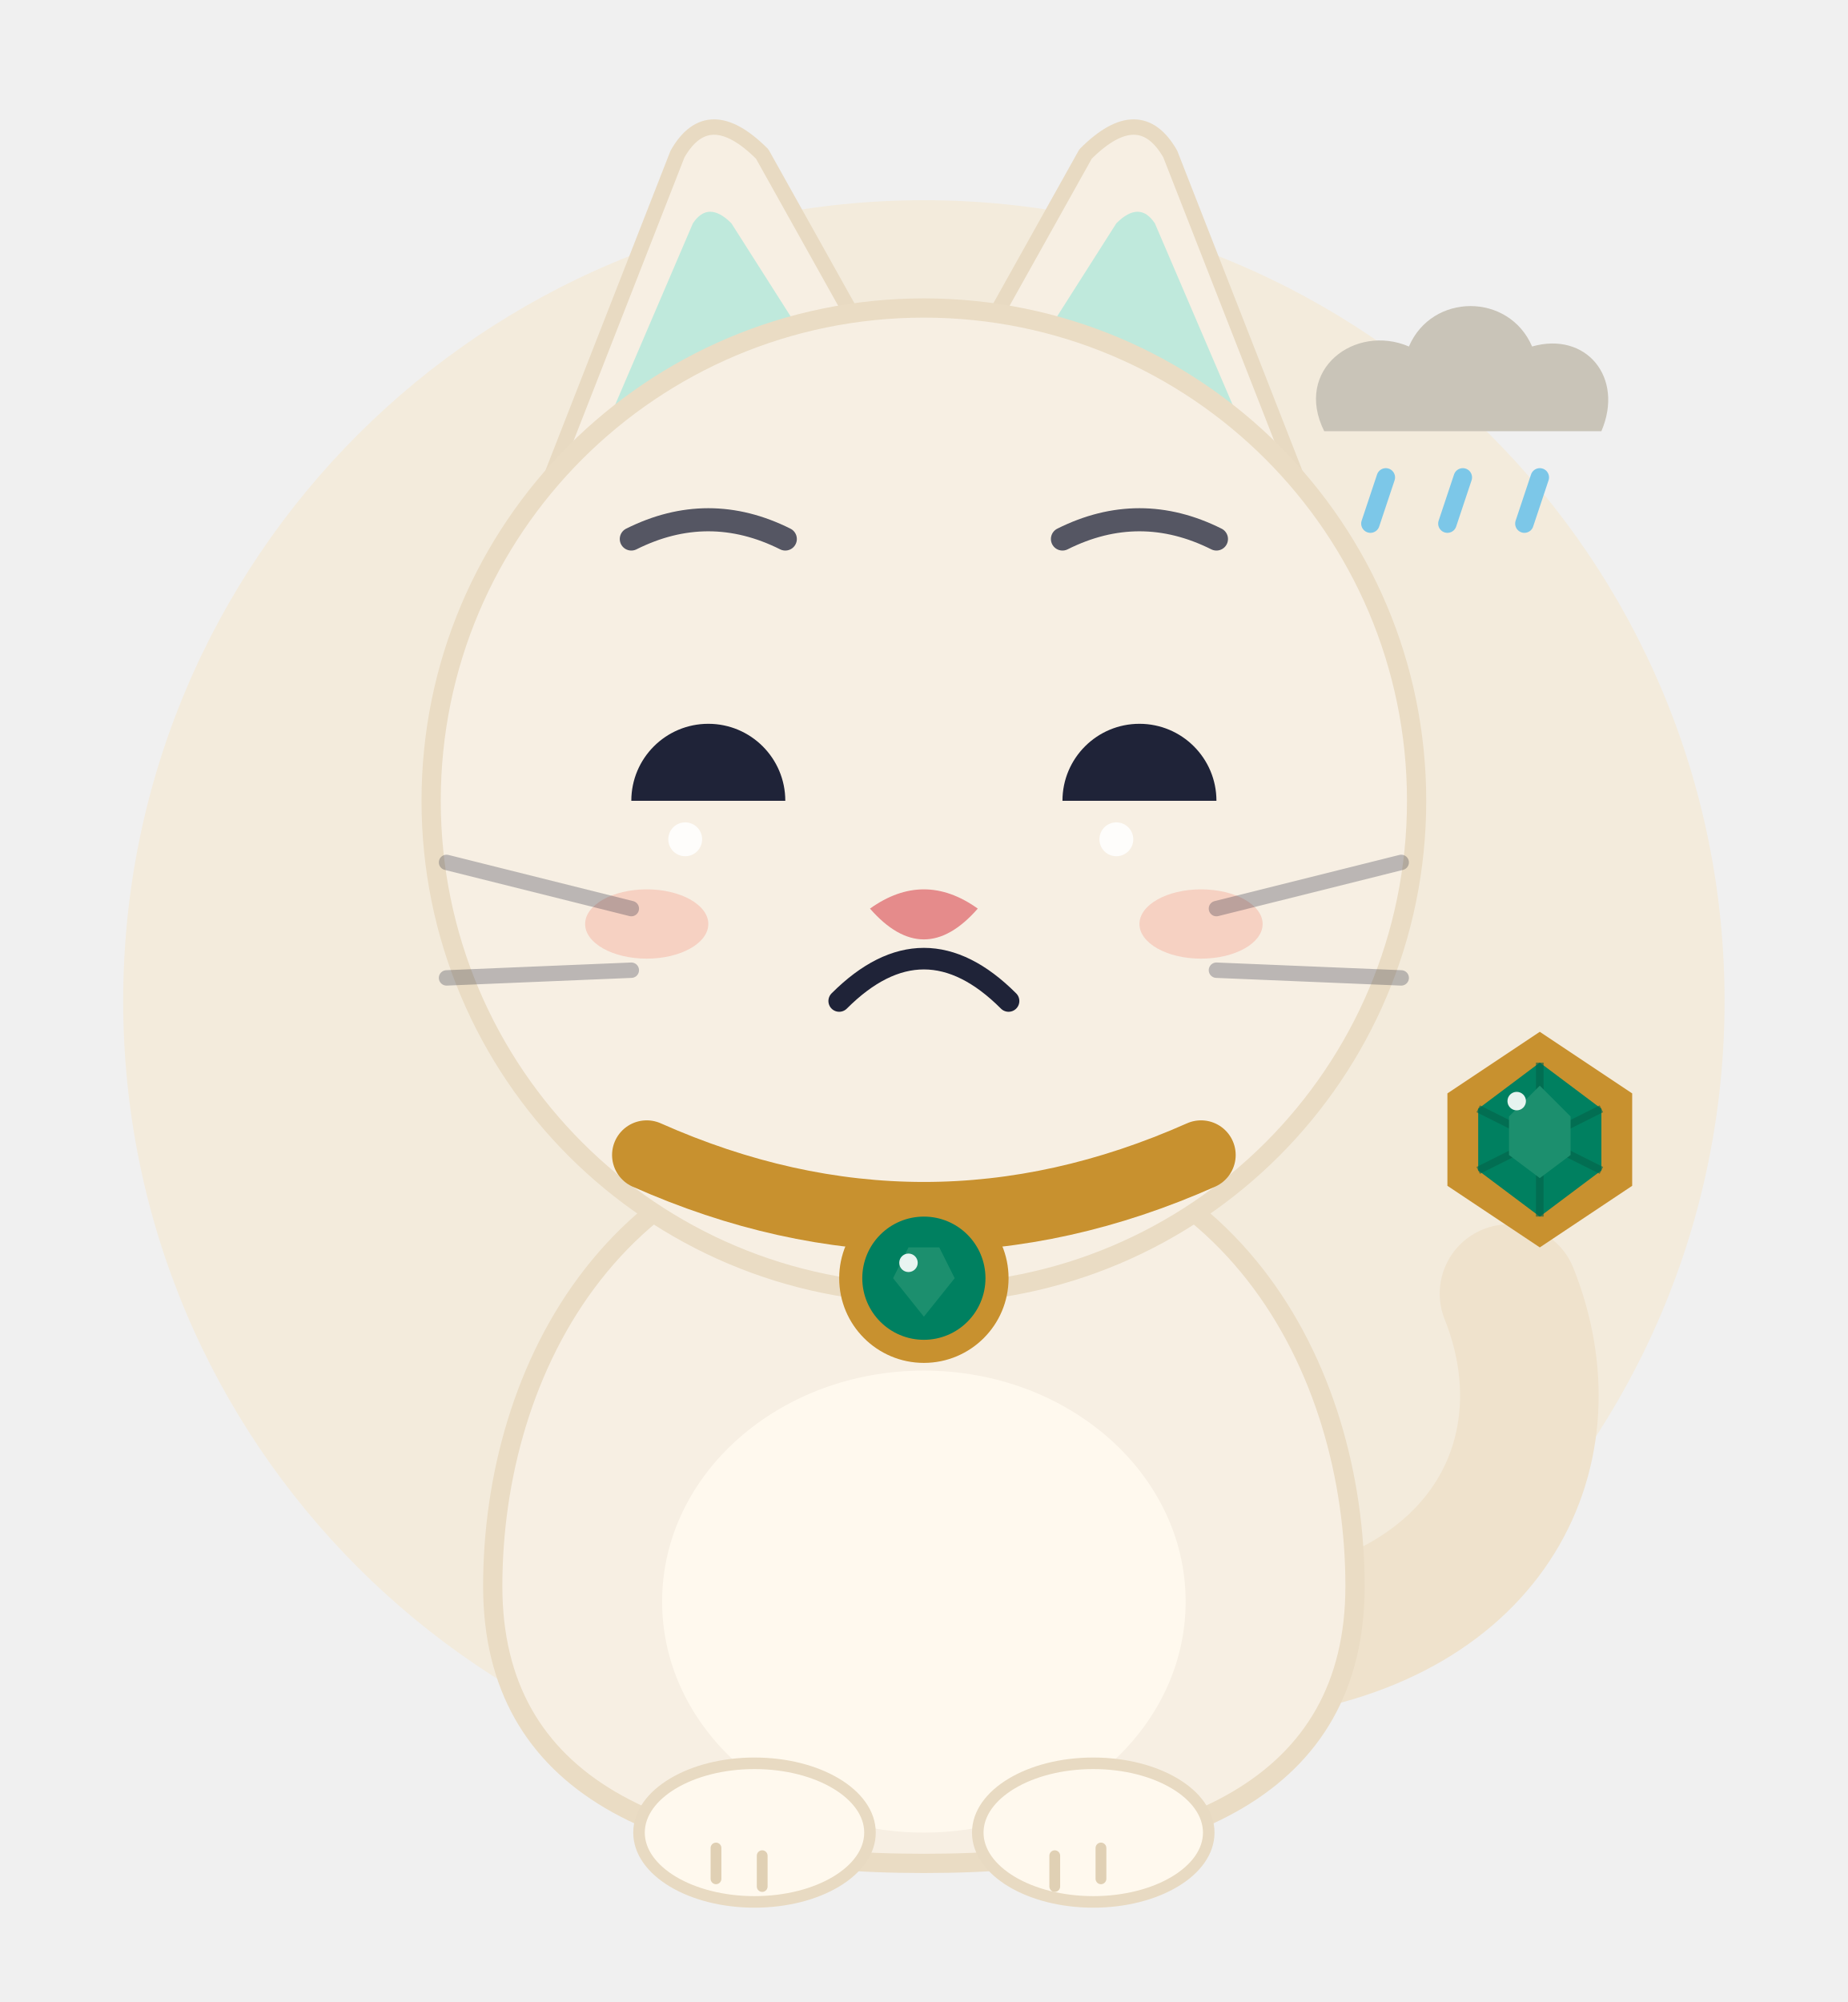
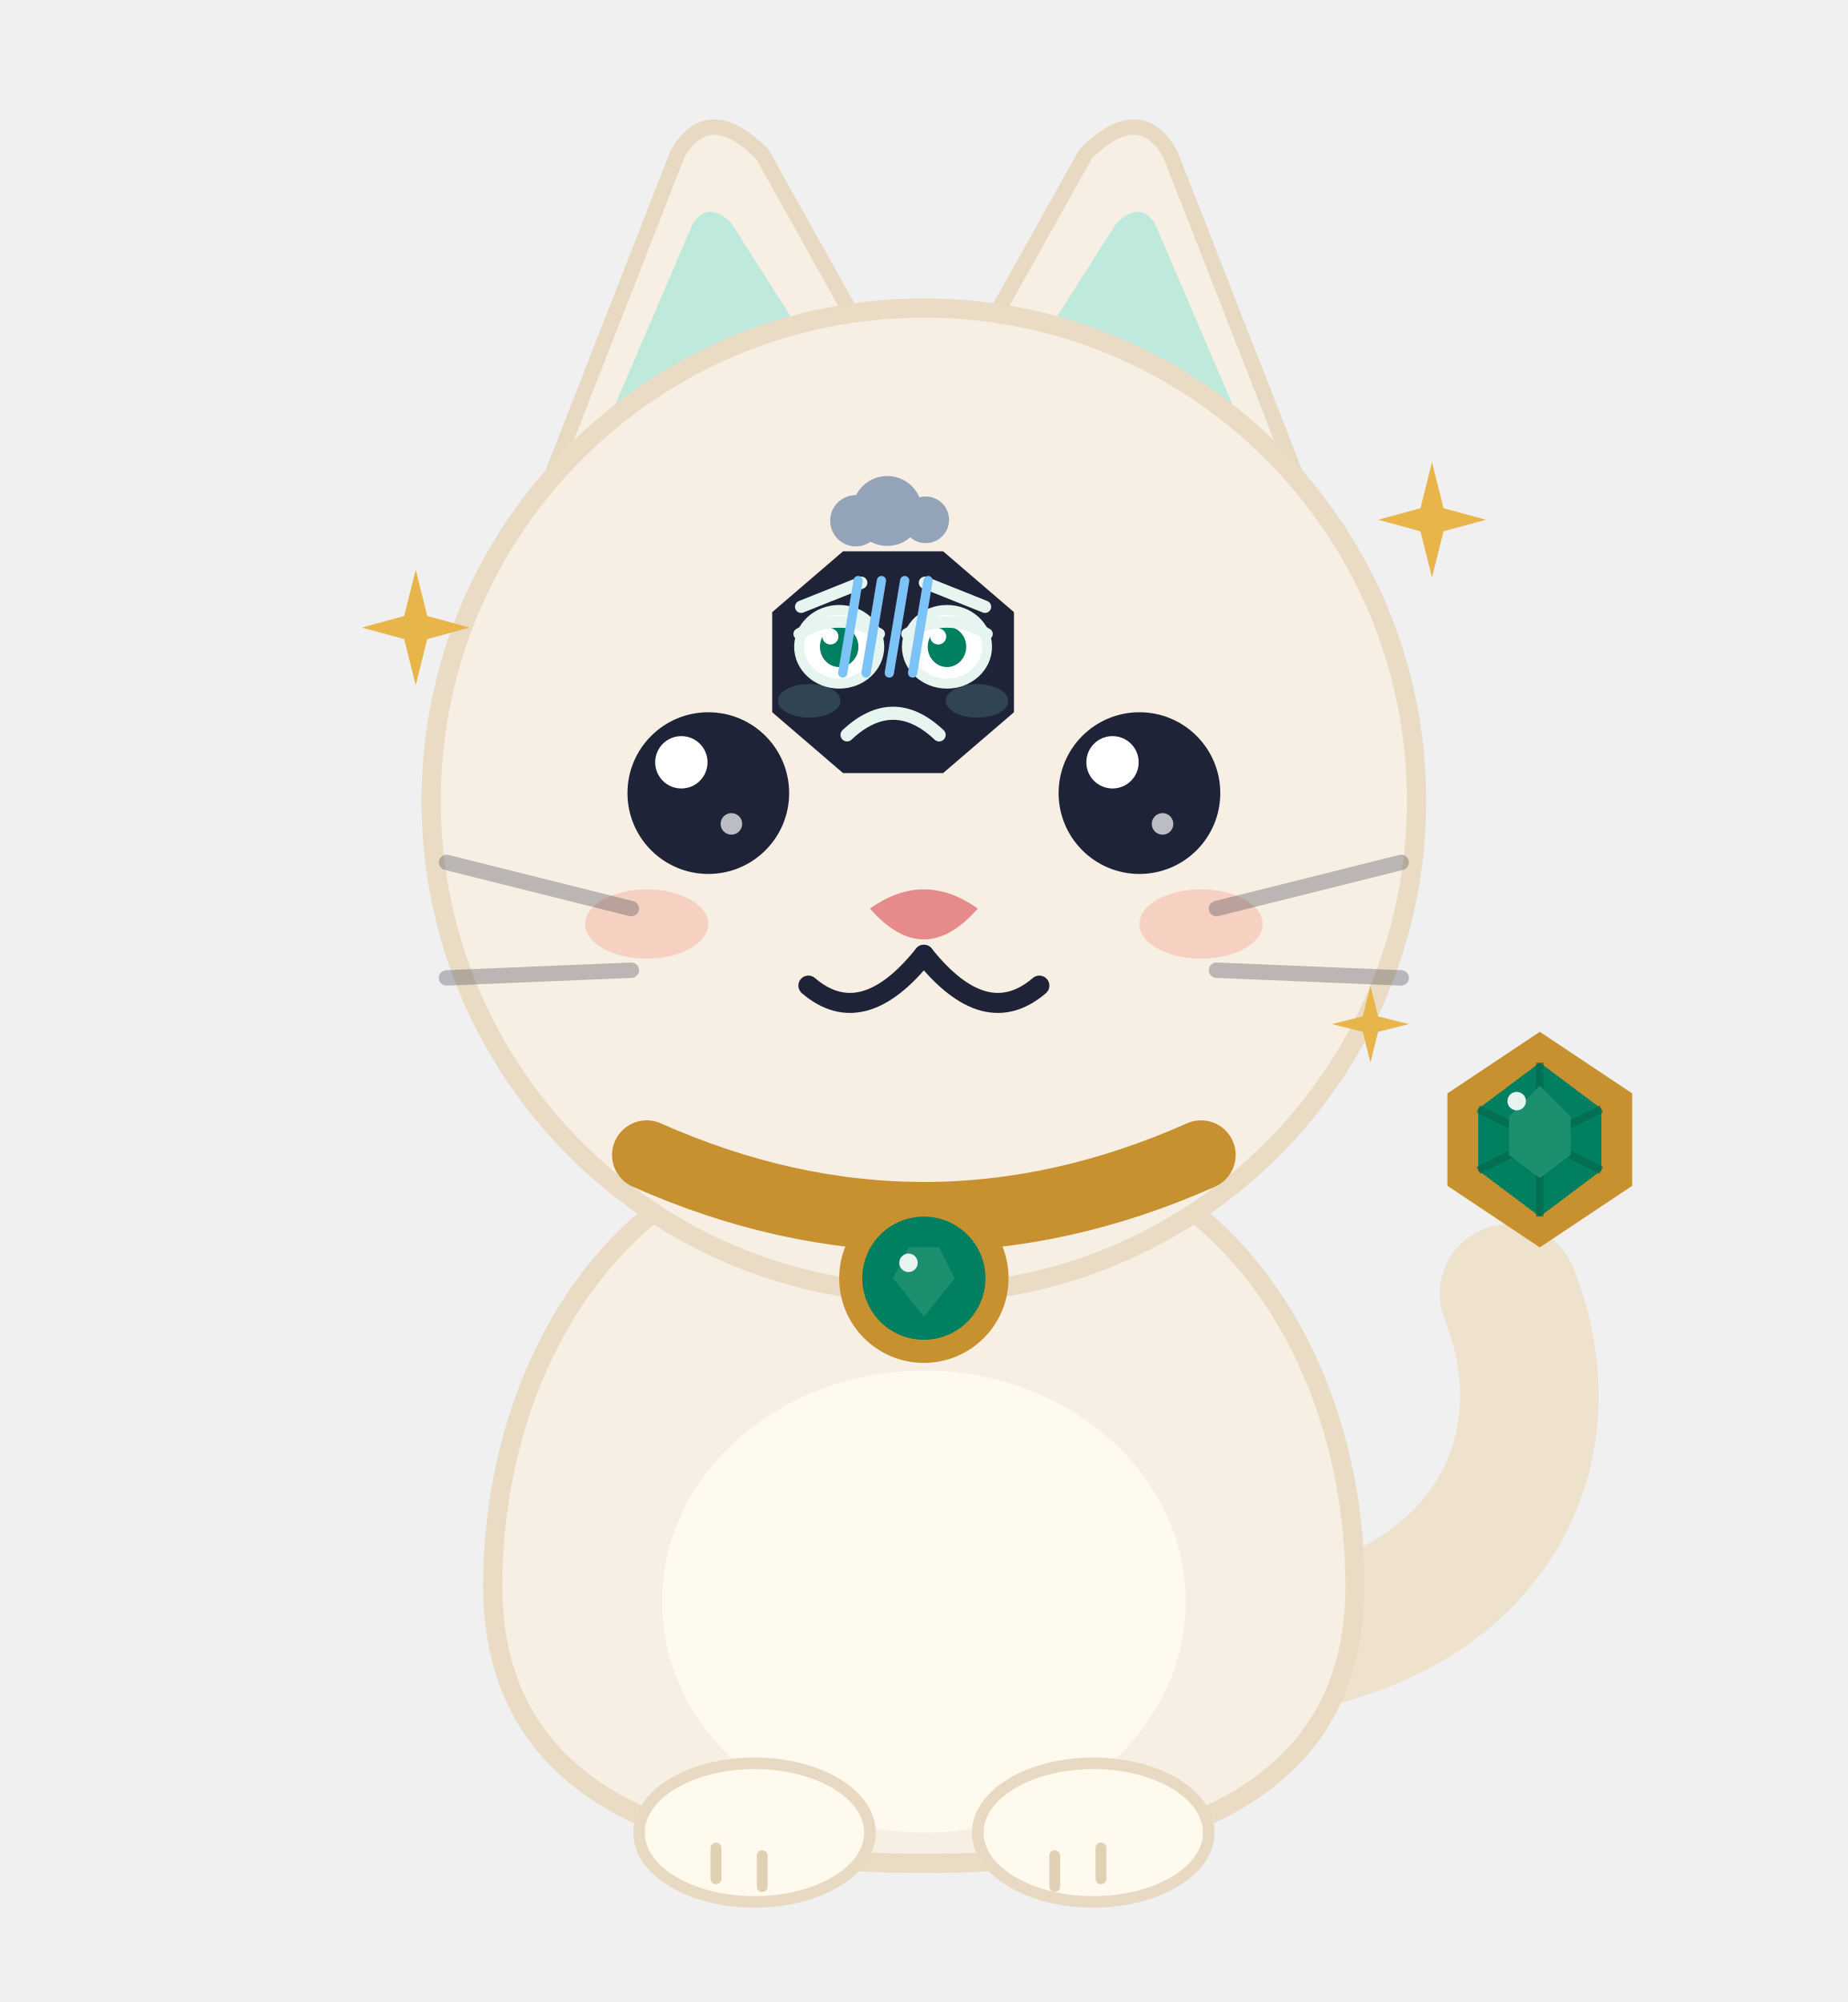
- <svg xmlns="http://www.w3.org/2000/svg" viewBox="0 0 240 260" width="96" height="104" role="img" aria-label="Lumi · 沮丧 Depressed">
-   <style>.ex-motion { animation: ex-bob 3.2s ease-in-out infinite; transform-box: fill-box; transform-origin: 50% 50%; }
+ <svg xmlns="http://www.w3.org/2000/svg" viewBox="0 0 240 260" width="240" height="260" role="img" aria-label="Lumi · 沮丧 Depressed">
+   <style>
+ .ex-motion { animation: ex-slump 4.2s ease-in-out infinite; transform-box: fill-box; transform-origin: 50% 50%; }
.ex-anim-tear { animation: ex-tear 1.8s ease-in infinite; transform-box: fill-box; transform-origin: center; }
.ex-anim-sweat { animation: ex-tear 1.5s ease-in infinite; transform-box: fill-box; transform-origin: center; }
.ex-anim-heart { animation: ex-heart 2.2s ease-out infinite; transform-box: fill-box; transform-origin: center; }
.ex-anim-spark { animation: ex-spark 1.9s ease-in-out infinite; transform-box: fill-box; transform-origin: center; }
.ex-anim-rain { animation: ex-rain 1.4s linear infinite; transform-box: fill-box; transform-origin: center; }
.ex-anim-confetti { animation: ex-confetti 2.4s linear infinite; transform-box: fill-box; transform-origin: center; }
.ex-anim-pulse { animation: ex-pulse 1.6s ease-in-out infinite; transform-box: fill-box; transform-origin: center; }
.ex-anim-knock { animation: ex-knock 0.55s ease-in-out infinite; transform-box: fill-box; transform-origin: center; }
.ex-anim-knockline { animation: ex-knockline 0.55s ease-out infinite; transform-box: fill-box; transform-origin: center; }
.ex-anim-palm { animation: ex-palm 0.9s ease-in-out infinite; transform-box: fill-box; transform-origin: center; }
.ex-anim-steam { animation: ex-steam 1.8s ease-out infinite; transform-box: fill-box; transform-origin: center; }
.ex-anim-shock { animation: ex-shock 0.5s ease-in-out infinite; transform-box: fill-box; transform-origin: center; }
.ex-anim-please { animation: ex-please 1.4s ease-in-out infinite; transform-box: fill-box; transform-origin: center; }
.ex-anim-drift { animation: ex-drift 4.5s ease-in-out infinite; transform-box: fill-box; transform-origin: center; }
- @keyframes ex-bob { 0%,100% { transform: translateY(0); } 50% { transform: translateY(-1.66px); } }
+ @keyframes ex-slump { 0%,100% { transform: translateY(0); } 50% { transform: translateY(1.66px); } }
@keyframes ex-tear { 0% { transform: translateY(0); opacity: 0; } 18% { opacity: 1; } 100% { transform: translateY(8px); opacity: 0; } }
@keyframes ex-heart { 0% { transform: translateY(0) scale(.65); opacity: 0; } 20% { opacity: 1; } 100% { transform: translateY(-10px) scale(1.15); opacity: 0; } }
@keyframes ex-spark { 0%,100% { transform: scale(.6) rotate(0deg); opacity: .3; } 50% { transform: scale(1.15) rotate(25deg); opacity: 1; } }
@keyframes ex-rain { 0% { transform: translateY(0); opacity: 0; } 20% { opacity: 1; } 100% { transform: translateY(8px); opacity: 0; } }
@keyframes ex-confetti { 0% { transform: translateY(-4px) rotate(0deg); opacity: 1; } 100% { transform: translateY(14px) rotate(200deg); opacity: 0; } }
@keyframes ex-pulse { 0%,100% { transform: scale(1); opacity: .35; } 50% { transform: scale(1.18); opacity: .7; } }
@keyframes ex-knock { 0%,100% { transform: translateX(3px); } 35% { transform: translateX(0); } }
@keyframes ex-knockline { 0%,100% { transform: scaleX(.6); opacity: .35; } 35% { transform: scaleX(1); opacity: 1; } }
@keyframes ex-palm { 0%,100% { transform: translateY(0) rotate(0deg); } 50% { transform: translateY(-1px) rotate(-4deg); } }
@keyframes ex-steam { 0% { transform: translateY(0); opacity: .7; } 100% { transform: translateY(-7px); opacity: 0; } }
@keyframes ex-shock { 0%,100% { transform: scaleX(.7); opacity: .4; } 50% { transform: scaleX(1.25); opacity: 1; } }
@keyframes ex-please { 0%,100% { transform: translateY(0); } 50% { transform: translateY(-1.5px); } }
@keyframes ex-drift { 0%,100% { transform: translateY(0); } 50% { transform: translateY(-1.5px); } }
@media (prefers-reduced-motion: reduce) {
  .ex-motion, [class*="ex-anim-"] { animation: none !important; }
- }</style>
+ }
+ </style>
  <g class="ex-motion ex-depressed">
-     <circle cx="120" cy="130" r="104" fill="#F3EBDC" />
-     <path d="M 164 214 C 194 210 204 188 196 168" fill="none" stroke="#EFE2CC" stroke-width="18" stroke-linecap="round" />
-     <polygon points="200,134 212,142 212,154 200,162 188,154 188,142" fill="#C8912F" />
-     <polygon points="200,138 208,144 208,152 200,158 192,152 192,144" fill="#008060" />
-     <path d="M 200 138 L 200 158 M 192 144 L 208 152 M 208 144 L 192 152" stroke="#04634a" stroke-width="1" opacity="0.6" />
-     <polygon points="200,141 204,145 204,150 200,153 196,150 196,145" fill="#1C8F6E" />
-     <circle cx="197" cy="143" r="1.2" fill="#ffffff" opacity="0.9" />
-     <path d="M 120 146 C 160 146 176 178 176 206 C 176 232 154 242 120 242 C 86 242 64 232 64 206 C 64 178 80 146 120 146 Z" fill="#F7EFE3" stroke="#EADCC4" stroke-width="2.5" />
-     <ellipse cx="120" cy="208" rx="34" ry="30" fill="#FFF9EE" />
-     <ellipse cx="98" cy="238" rx="15" ry="9" fill="#FFF9EE" stroke="#E8DAC2" stroke-width="1.5" />
-     <ellipse cx="142" cy="238" rx="15" ry="9" fill="#FFF9EE" stroke="#E8DAC2" stroke-width="1.5" />
-     <g stroke="#E0D0B4" stroke-width="1.4" stroke-linecap="round">
-       <path d="M 93 240 L 93 244" />
-       <path d="M 99 241 L 99 245" />
-       <path d="M 137 241 L 137 245" />
-       <path d="M 143 240 L 143 244" />
+     <g class="ex-base">
+       <path d="M 164 214 C 194 210 204 188 196 168" fill="none" stroke="#EFE2CC" stroke-width="18" stroke-linecap="round" />
+       <polygon points="200,134 212,142 212,154 200,162 188,154 188,142" fill="#C8912F" />
+       <polygon points="200,138 208,144 208,152 200,158 192,152 192,144" fill="#008060" />
+       <path d="M 200 138 L 200 158 M 192 144 L 208 152 M 208 144 L 192 152" stroke="#04634a" stroke-width="1" opacity="0.6" />
+       <polygon points="200,141 204,145 204,150 200,153 196,150 196,145" fill="#1C8F6E" />
+       <circle cx="197" cy="143" r="1.2" fill="#ffffff" opacity="0.9" />
+       <path d="M 120 146 C 160 146 176 178 176 206 C 176 232 154 242 120 242 C 86 242 64 232 64 206 C 64 178 80 146 120 146 Z" fill="#F7EFE3" stroke="#EADCC4" stroke-width="2.5" />
+       <ellipse cx="120" cy="208" rx="34" ry="30" fill="#FFF9EE" />
+       <ellipse cx="98" cy="238" rx="15" ry="9" fill="#FFF9EE" stroke="#E8DAC2" stroke-width="1.5" />
+       <ellipse cx="142" cy="238" rx="15" ry="9" fill="#FFF9EE" stroke="#E8DAC2" stroke-width="1.5" />
+       <g stroke="#E0D0B4" stroke-width="1.4" stroke-linecap="round">
+         <path d="M 93 240 L 93 244" />
+         <path d="M 99 241 L 99 245" />
+         <path d="M 137 241 L 137 245" />
+         <path d="M 143 240 L 143 244" />
+       </g>
+       <path d="M 70 66 L 88 20 Q 92 13 99 20 L 118 54 Z" fill="#F7EFE3" stroke="#E8DAC2" stroke-width="2" stroke-linejoin="round" />
+       <path d="M 170 66 L 152 20 Q 148 13 141 20 L 122 54 Z" fill="#F7EFE3" stroke="#E8DAC2" stroke-width="2" stroke-linejoin="round" />
+       <path d="M 78 57 L 90 29 Q 92 26 95 29 L 109 51 Z" fill="#BFE9DC" />
+       <path d="M 162 57 L 150 29 Q 148 26 145 29 L 131 51 Z" fill="#BFE9DC" />
+       <circle cx="120" cy="104" r="64" fill="#F7EFE3" stroke="#EADCC4" stroke-width="2.5" />
+       <circle cx="148" cy="103" r="10.5" fill="#1F2338" />
+       <circle cx="144.5" cy="99" r="3.4" fill="#ffffff" />
+       <circle cx="151" cy="107" r="1.4" fill="#ffffff" opacity="0.7" />
+       <circle cx="92" cy="103" r="10.5" fill="#1F2338" />
+       <circle cx="88.5" cy="99" r="3.4" fill="#ffffff" />
+       <circle cx="95" cy="107" r="1.4" fill="#ffffff" opacity="0.7" />
+       <path d="M 113 118 Q 120 113 127 118 Q 120 126 113 118 Z" fill="#E58B8B" />
+       <path d="M 120 124 Q 112 134 105 128" fill="none" stroke="#1F2338" stroke-width="2.6" stroke-linecap="round" />
+       <path d="M 120 124 Q 128 134 135 128" fill="none" stroke="#1F2338" stroke-width="2.6" stroke-linecap="round" />
+       <ellipse cx="84" cy="120" rx="8" ry="4.5" fill="#F5B8A8" opacity="0.55" />
+       <ellipse cx="156" cy="120" rx="8" ry="4.5" fill="#F5B8A8" opacity="0.55" />
+       <g stroke="#1F2338" stroke-width="2" stroke-linecap="round" opacity="0.28">
+         <path d="M 82 118 L 58 112" />
+         <path d="M 82 126 L 58 127" />
+         <path d="M 158 118 L 182 112" />
+         <path d="M 158 126 L 182 127" />
+       </g>
+       <path d="M 84 150 Q 120 166 156 150" fill="none" stroke="#C8912F" stroke-width="9" stroke-linecap="round" />
+       <circle cx="120" cy="166" r="11" fill="#C8912F" />
+       <circle cx="120" cy="166" r="8" fill="#008060" />
+       <path d="M 118 162 L 122 162 L 124 166 L 120 171 L 116 166 Z" fill="#1C8F6E" />
+       <circle cx="118" cy="164" r="1.2" fill="#ffffff" opacity="0.9" />
+       <g fill="#E8B54B">
+         <path d="M 54 74 L 55.5 80 L 61 81.5 L 55.5 83 L 54 89 L 52.5 83 L 47 81.5 L 52.5 80 Z" />
+         <path d="M 186 60 L 187.5 66 L 193 67.5 L 187.5 69 L 186 75 L 184.5 69 L 179 67.5 L 184.5 66 Z" />
+         <path d="M 178 128 L 179 132 L 183 133 L 179 134 L 178 138 L 177 134 L 173 133 L 177 132 Z" />
+       </g>
    </g>
-     <path d="M 70 66 L 88 20 Q 92 13 99 20 L 118 54 Z" fill="#F7EFE3" stroke="#E8DAC2" stroke-width="2" stroke-linejoin="round" />
-     <path d="M 170 66 L 152 20 Q 148 13 141 20 L 122 54 Z" fill="#F7EFE3" stroke="#E8DAC2" stroke-width="2" stroke-linejoin="round" />
-     <path d="M 78 57 L 90 29 Q 92 26 95 29 L 109 51 Z" fill="#BFE9DC" />
-     <path d="M 162 57 L 150 29 Q 148 26 145 29 L 131 51 Z" fill="#BFE9DC" />
-     <circle cx="120" cy="104" r="64" fill="#F7EFE3" stroke="#EADCC4" stroke-width="2.5" />
-     <path d="M 82 70 Q 92 65 102 70" fill="none" stroke="#1F2338" stroke-width="3" stroke-linecap="round" opacity="0.75" />
-     <path d="M 138 70 Q 148 65 158 70" fill="none" stroke="#1F2338" stroke-width="3" stroke-linecap="round" opacity="0.75" />
-     <path d="M 82 104 A 10 10 0 0 1 102 104 Z" fill="#1F2338" />
-     <circle cx="89" cy="109" r="2.2" fill="#ffffff" opacity="0.85" />
-     <path d="M 138 104 A 10 10 0 0 1 158 104 Z" fill="#1F2338" />
-     <circle cx="145" cy="109" r="2.2" fill="#ffffff" opacity="0.85" />
-     <path d="M 113 118 Q 120 113 127 118 Q 120 126 113 118 Z" fill="#E58B8B" />
-     <path d="M 109 130 Q 120 119 131 130" fill="none" stroke="#1F2338" stroke-width="2.8" stroke-linecap="round" />
-     <ellipse cx="84" cy="120" rx="8" ry="4.5" fill="#F5B8A8" opacity="0.55" />
-     <ellipse cx="156" cy="120" rx="8" ry="4.5" fill="#F5B8A8" opacity="0.55" />
-     <g stroke="#1F2338" stroke-width="2" stroke-linecap="round" opacity="0.28">
-       <path d="M 82 118 L 58 112" />
-       <path d="M 82 126 L 58 127" />
-       <path d="M 158 118 L 182 112" />
-       <path d="M 158 126 L 182 127" />
-     </g>
-     <path d="M 84 150 Q 120 166 156 150" fill="none" stroke="#C8912F" stroke-width="9" stroke-linecap="round" />
-     <circle cx="120" cy="166" r="11" fill="#C8912F" />
-     <circle cx="120" cy="166" r="8" fill="#008060" />
-     <path d="M 118 162 L 122 162 L 124 166 L 120 171 L 116 166 Z" fill="#1C8F6E" />
-     <circle cx="118" cy="164" r="1.2" fill="#ffffff" opacity="0.9" />
-     <g>
-       <path d="M 172 56 C 168 48 176 42 183 45 C 186 38 196 38 199 45 C 206 43 211 49 208 56 Z" fill="#C9C4B8" />
-       <path class="ex-anim-rain" style="animation-delay:0.0s" d="M 180 62 L 178 68" stroke="#7CC7E8" stroke-width="2.4" stroke-linecap="round" />
-       <path class="ex-anim-rain" style="animation-delay:0.25s" d="M 190 62 L 188 68" stroke="#7CC7E8" stroke-width="2.4" stroke-linecap="round" />
-       <path class="ex-anim-rain" style="animation-delay:0.5s" d="M 200 62 L 198 68" stroke="#7CC7E8" stroke-width="2.4" stroke-linecap="round" />
+     <g class="ex-face">
+       <polygon points="131.7,92.5 122.5,100.4 109.5,100.4 100.3,92.5 100.3,79.5 109.5,71.6 122.5,71.6 131.7,79.5" fill="#1F2338" />
+       <path d="M 104.06,78.8 L 111.86,75.68" stroke="#E7F5F0" stroke-width="1.6" stroke-linecap="round" />
+       <path d="M 127.94,78.8 L 120.14,75.68" stroke="#E7F5F0" stroke-width="1.6" stroke-linecap="round" />
+       <ellipse cx="109" cy="84" rx="5.2" ry="4.78" fill="#FFFFFF" stroke="#E7F5F0" stroke-width="1.3" />
+       <ellipse cx="109" cy="84" rx="2.5" ry="2.63" fill="#008060" />
+       <circle cx="107.86" cy="82.66" r="1.04" fill="#FFFFFF" />
+       <path d="M 103.8,82.33 Q 109,79.22 114.2,82.33" fill="none" stroke="#E7F5F0" stroke-width="1.49" stroke-linecap="round" />
+       <ellipse cx="123" cy="84" rx="5.2" ry="4.78" fill="#FFFFFF" stroke="#E7F5F0" stroke-width="1.3" />
+       <ellipse cx="123" cy="84" rx="2.5" ry="2.63" fill="#008060" />
+       <circle cx="121.86" cy="82.66" r="1.04" fill="#FFFFFF" />
+       <path d="M 117.8,82.33 Q 123,79.22 128.2,82.33" fill="none" stroke="#E7F5F0" stroke-width="1.49" stroke-linecap="round" />
+       <path d="M 110.02,95.44 Q 116,89.82 121.98,95.44" fill="none" stroke="#E7F5F0" stroke-width="1.7" stroke-linecap="round" />
+       <ellipse cx="105.1" cy="91.02" rx="4.06" ry="2.18" fill="#7FD8C8" opacity="0.18" />
+       <ellipse cx="126.9" cy="91.02" rx="4.06" ry="2.18" fill="#7FD8C8" opacity="0.18" />
+       <g class="ex-anim-drift">
+         <circle cx="111.16" cy="67.63" r="3.33" fill="#93A3B8" />
+         <circle cx="115.24" cy="66.36" r="4.54" fill="#93A3B8" />
+         <circle cx="120.24" cy="67.51" r="3.03" fill="#93A3B8" />
+         <rect x="109.19" y="67.05" width="13.62" height="2.42" rx="1.21" fill="#93A3B8" />
+       </g>
+       <g transform="translate(111.46 75.4)">
+         <path class="ex-anim-rain" style="animation-delay:0.0s" d="M 0 0 L -2 12" stroke="#7CC4F8" stroke-width="1.2" stroke-linecap="round" />
+       </g>
+       <g transform="translate(114.49 75.4)">
+         <path class="ex-anim-rain" style="animation-delay:0.22s" d="M 0 0 L -2 12" stroke="#7CC4F8" stroke-width="1.2" stroke-linecap="round" />
+       </g>
+       <g transform="translate(117.51 75.4)">
+         <path class="ex-anim-rain" style="animation-delay:0.44s" d="M 0 0 L -2 12" stroke="#7CC4F8" stroke-width="1.2" stroke-linecap="round" />
+       </g>
+       <g transform="translate(120.54 75.4)">
+         <path class="ex-anim-rain" style="animation-delay:0.66s" d="M 0 0 L -2 12" stroke="#7CC4F8" stroke-width="1.2" stroke-linecap="round" />
+       </g>
    </g>
  </g>
</svg>
